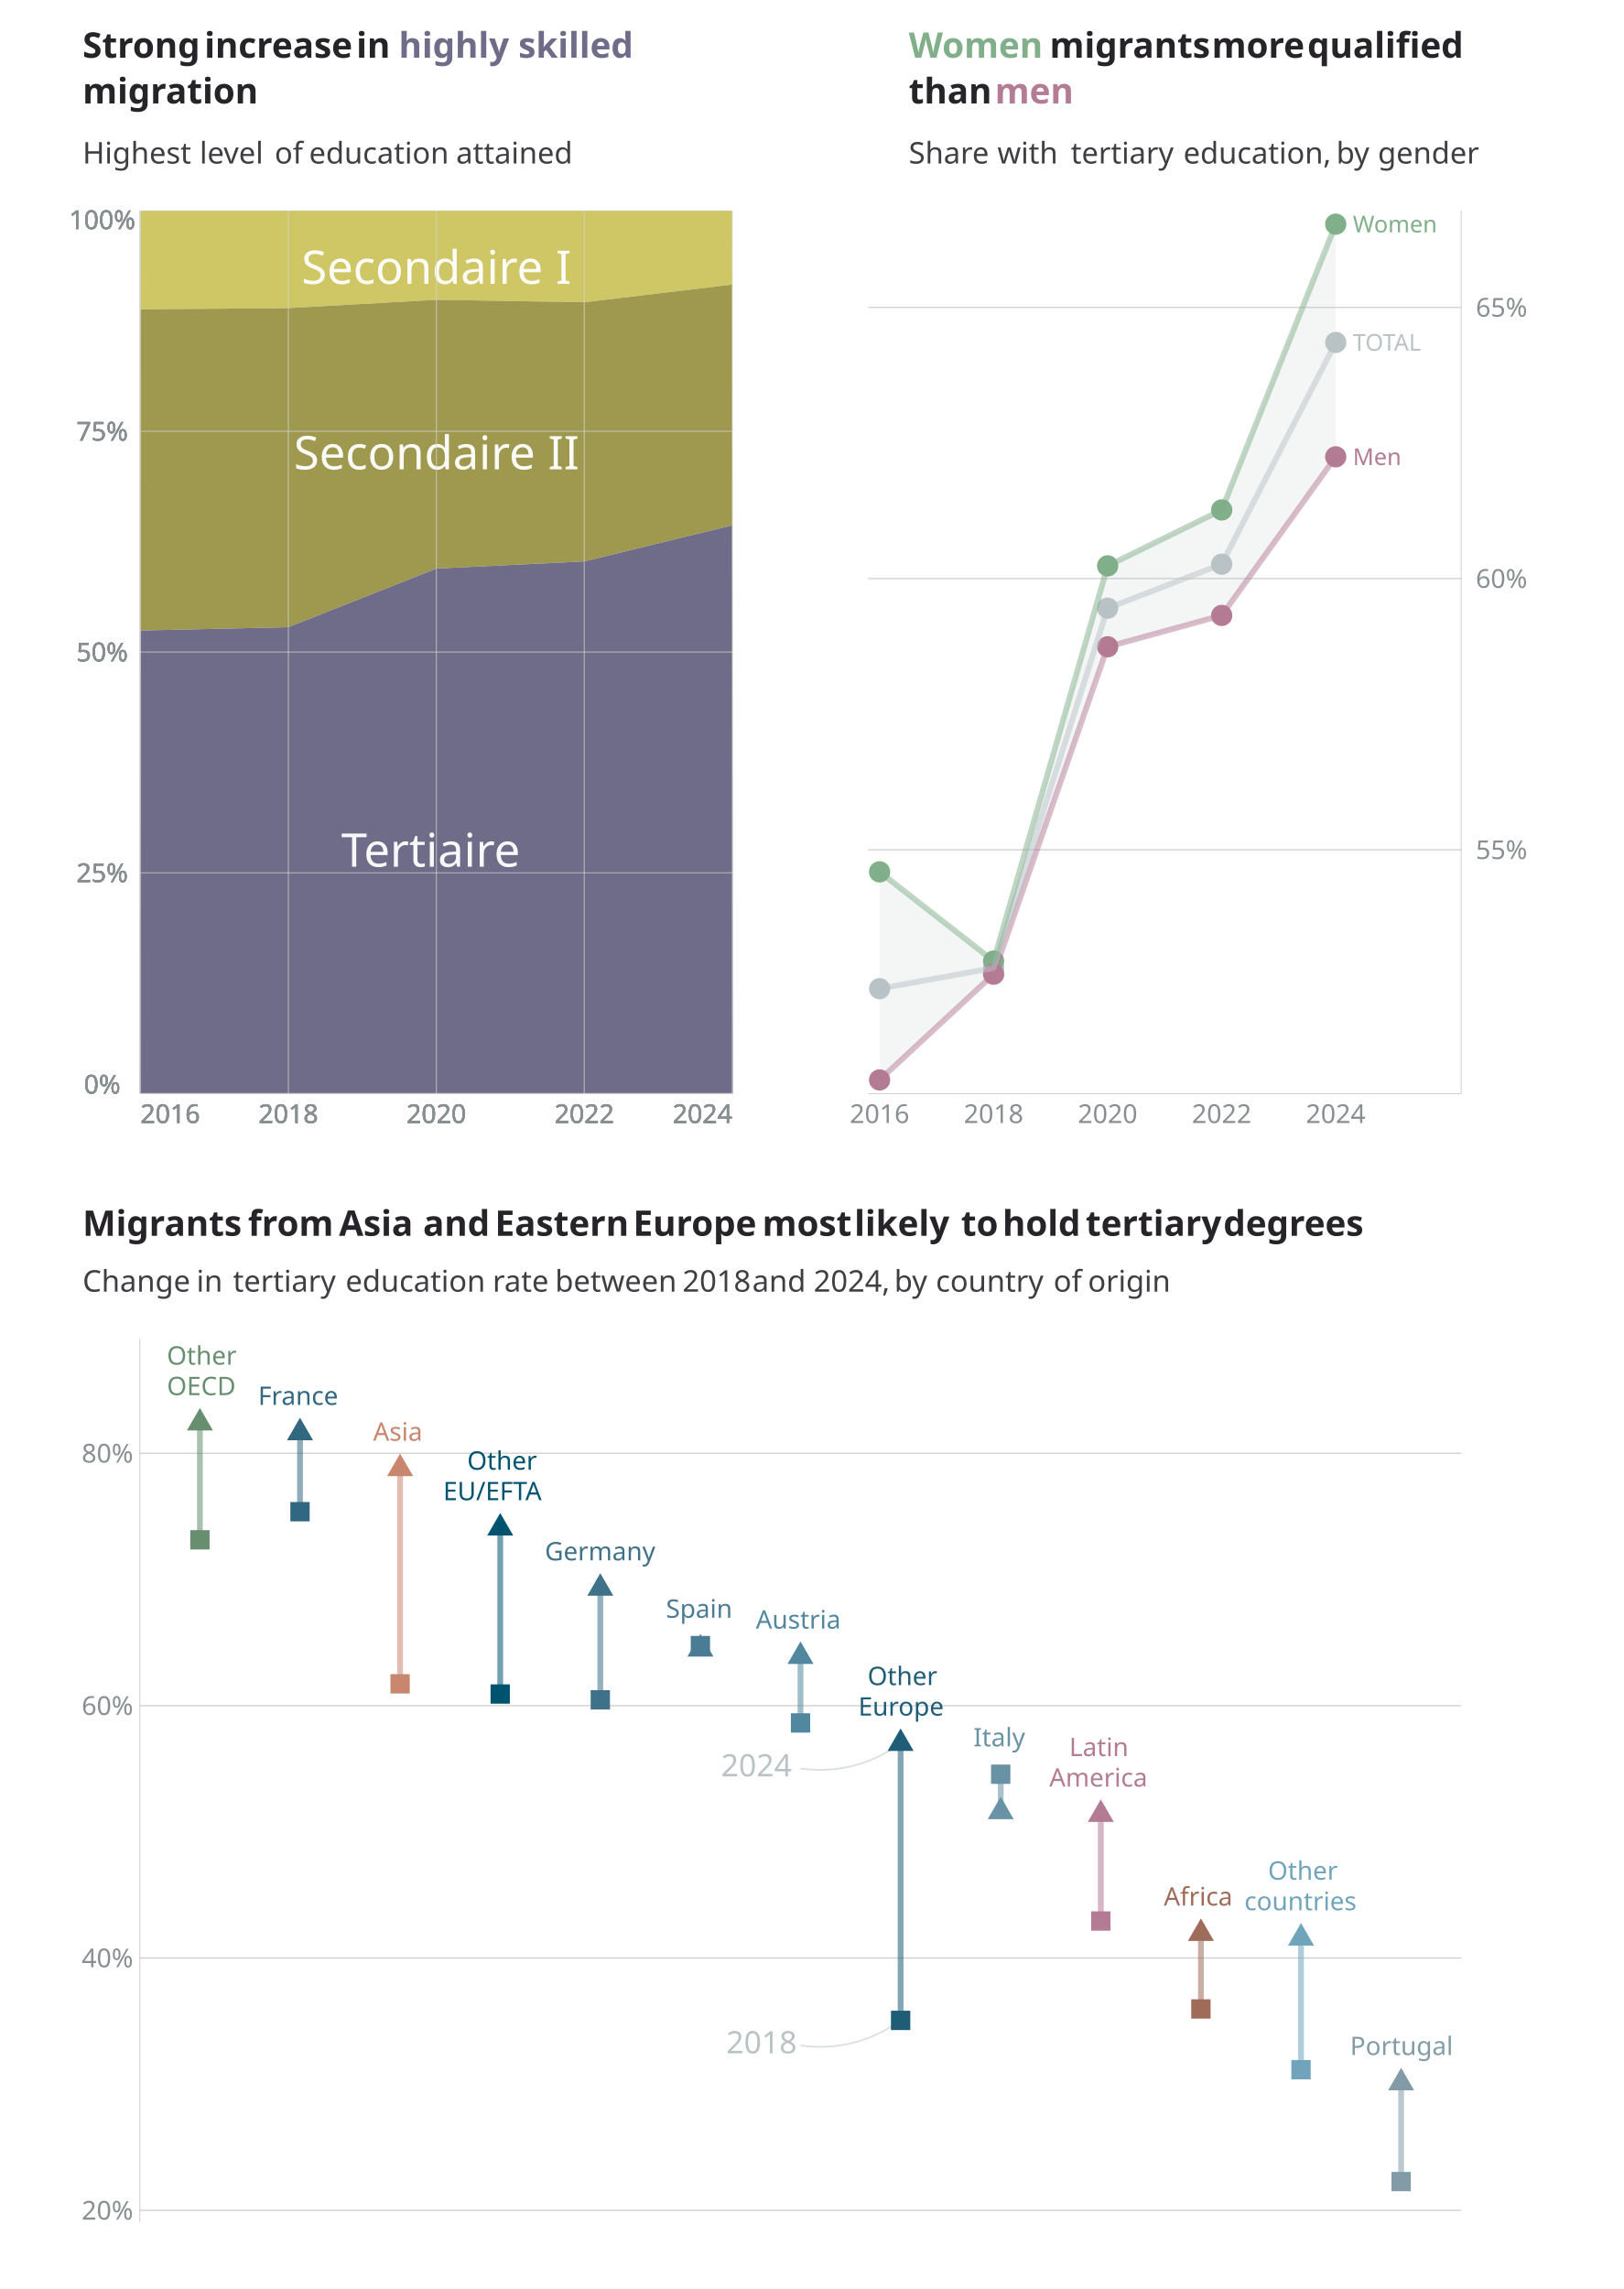
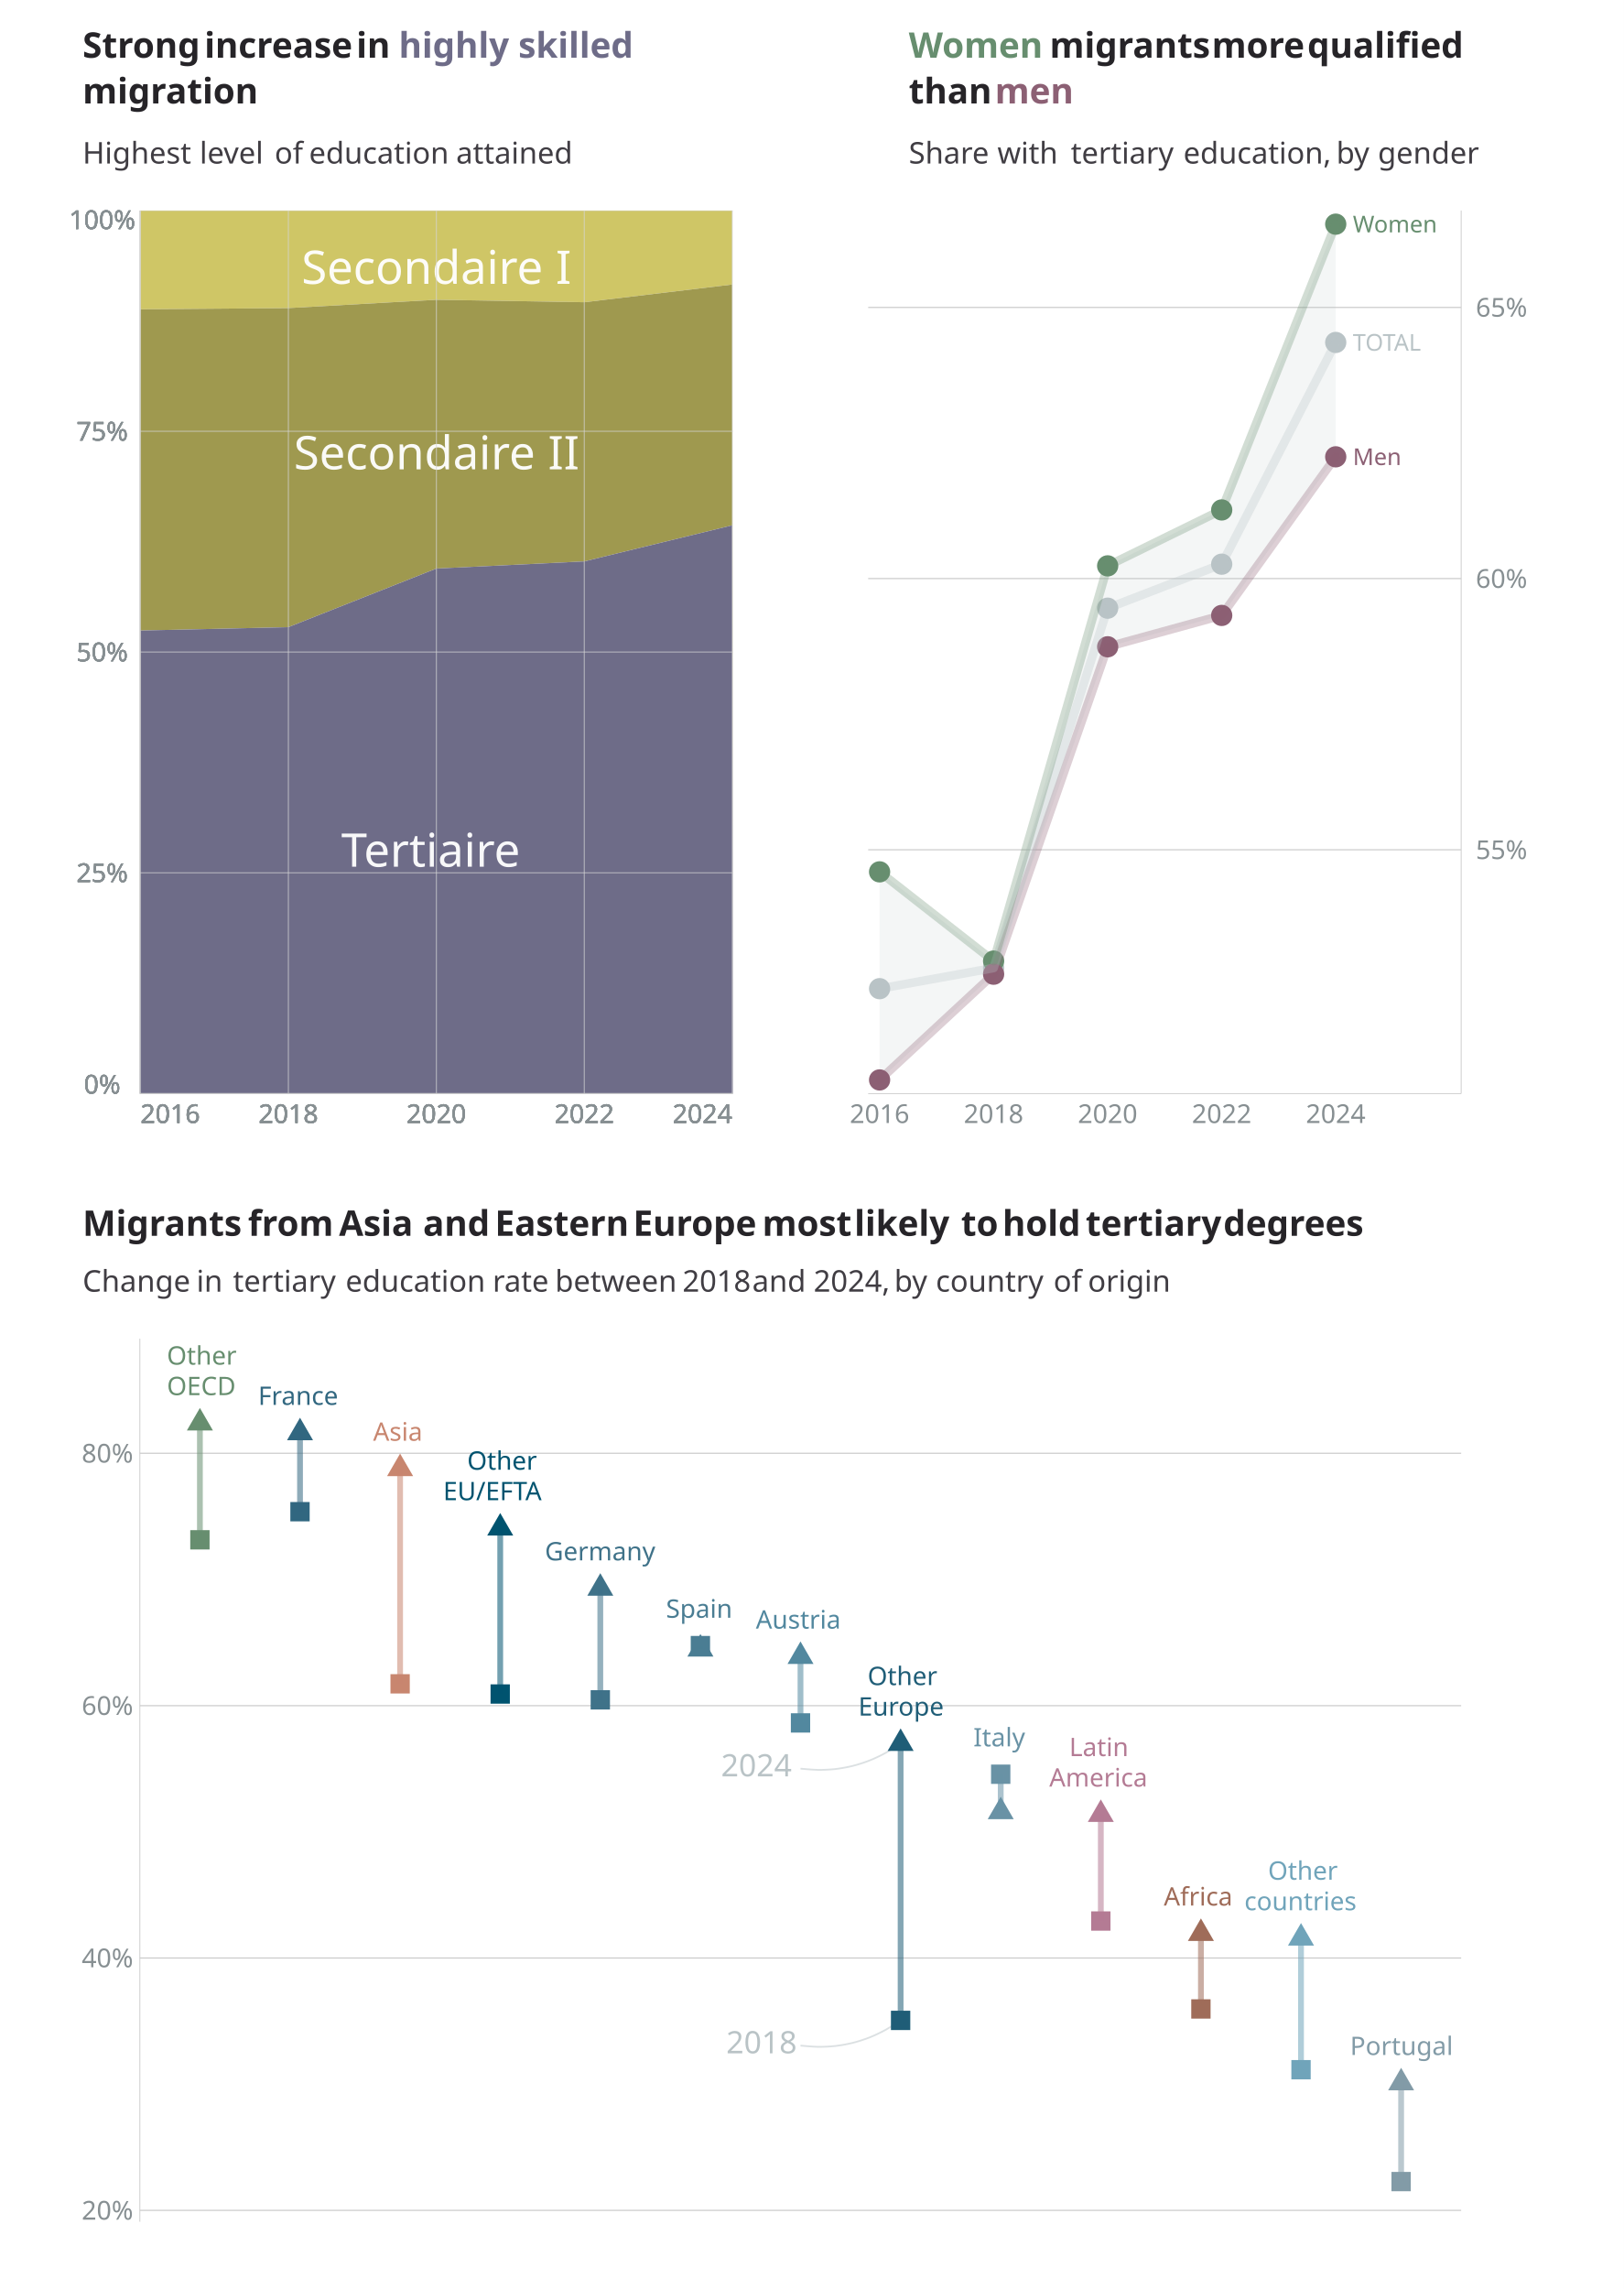
<svg xmlns="http://www.w3.org/2000/svg" width="597.60pt" height="842.40pt" viewBox="0 0 597.60 842.40">
  <g class="svglite">
    <defs>
      <style type="text/css">
    .svglite line, .svglite polyline, .svglite polygon, .svglite path, .svglite rect, .svglite circle {
      fill: none;
      stroke: #000000;
      stroke-linecap: round;
      stroke-linejoin: round;
      stroke-miterlimit: 10.00;
    }
    .svglite text {
      white-space: pre;
    }
    .svglite g.glyphgroup path {
      fill: inherit;
      stroke: none;
    }
  </style>
    </defs>
    <rect width="100%" height="100%" style="stroke: none; fill: #FFFFFF;" />
    <defs>
      <clipPath id="cpMC4wMHw1OTcuNjB8MC4wMHw4NDIuNDA=">
        <rect x="0.00" y="0.00" width="597.60" height="842.40" />
      </clipPath>
    </defs>
    <g clip-path="url(#cpMC4wMHw1OTcuNjB8MC4wMHw4NDIuNDA=)">
      <rect x="0" y="0.00" width="597.60" height="842.40" style="stroke-width: 1.07; stroke: #FFFFFF; fill: #FFFFFF;" />
    </g>
    <defs>
      <clipPath id="cpNTEuNDh8NTM3LjgzfDc3LjQ4fDgxNy42NA==">
        <rect x="51.48" y="77.48" width="486.36" height="740.16" />
      </clipPath>
    </defs>
    <g clip-path="url(#cpNTEuNDh8NTM3LjgzfDc3LjQ4fDgxNy42NA==)">
</g>
    <g clip-path="url(#cpMC4wMHw1OTcuNjB8MC4wMHw4NDIuNDA=)">
</g>
    <defs>
      <clipPath id="cpNS40OHw1OTIuMTJ8NDMwLjYyfDgzNi45Mg==">
        <rect x="5.48" y="430.62" width="586.64" height="406.30" />
      </clipPath>
    </defs>
    <g clip-path="url(#cpNS40OHw1OTIuMTJ8NDMwLjYyfDgzNi45Mg==)">
-       <rect x="5.48" y="430.62" width="586.64" height="406.30" style="stroke-width: 2.13; stroke: #FFFFFF; fill: #FFFFFF;" />
+       <rect x="5.48" y="430.62" width="586.64" height="406.30" style="stroke-width: 0.00; stroke: none; fill: #FFFFFF;" />
    </g>
    <g clip-path="url(#cpMC4wMHw1OTcuNjB8MC4wMHw4NDIuNDA=)">
</g>
    <defs>
      <clipPath id="cpNTEuNDh8NTM3LjgzfDc3LjQ4fDQwMi40Ng==">
        <rect x="51.48" y="77.48" width="486.36" height="324.99" />
      </clipPath>
    </defs>
    <g clip-path="url(#cpNTEuNDh8NTM3LjgzfDc3LjQ4fDQwMi40Ng==)">
</g>
    <g clip-path="url(#cpMC4wMHw1OTcuNjB8MC4wMHw4NDIuNDA=)">
</g>
    <g clip-path="url(#cpNTEuNDh8NTM3LjgzfDc3LjQ4fDQwMi40Ng==)">
</g>
    <g clip-path="url(#cpMC4wMHw1OTcuNjB8MC4wMHw4NDIuNDA=)">
</g>
    <defs>
      <clipPath id="cpNS40OHwyOTQuNjV8NS40OHw0MzAuNjI=">
        <rect x="5.48" y="5.48" width="289.17" height="425.14" />
      </clipPath>
    </defs>
    <g clip-path="url(#cpNS40OHwyOTQuNjV8NS40OHw0MzAuNjI=)">
-       <rect x="5.48" y="5.48" width="289.17" height="425.14" style="stroke-width: 2.13; stroke: #FFFFFF; fill: #FFFFFF;" />
+       <rect x="5.48" y="5.48" width="289.17" height="425.14" style="stroke-width: 0.00; stroke: none; fill: #FFFFFF;" />
    </g>
    <g clip-path="url(#cpMC4wMHw1OTcuNjB8MC4wMHw4NDIuNDA=)">
</g>
    <defs>
      <clipPath id="cpMjk0LjY1fDU5Mi4xMnw1LjQ4fDQzMC42Mg==">
        <rect x="294.65" y="5.48" width="297.47" height="425.14" />
      </clipPath>
    </defs>
    <g clip-path="url(#cpMjk0LjY1fDU5Mi4xMnw1LjQ4fDQzMC42Mg==)">
-       <rect x="294.65" y="5.48" width="297.47" height="425.14" style="stroke-width: 2.13; stroke: #FFFFFF; fill: #FFFFFF;" />
+       <rect x="294.65" y="5.48" width="297.47" height="425.14" style="stroke-width: 0.00; stroke: none; fill: #FFFFFF;" />
    </g>
    <g clip-path="url(#cpMC4wMHw1OTcuNjB8MC4wMHw4NDIuNDA=)">
</g>
    <defs>
      <clipPath id="cpNTEuNDh8MjY5Ljc1fDc3LjQ4fDQwMi40Ng==">
        <rect x="51.48" y="77.48" width="218.27" height="324.99" />
      </clipPath>
    </defs>
    <g clip-path="url(#cpNTEuNDh8MjY5Ljc1fDc3LjQ4fDQwMi40Ng==)">
      <polygon points="51.69,77.48 51.91,77.48 105.93,77.48 106.15,77.48 106.37,77.48 160.39,77.48 160.61,77.48 160.83,77.48 214.85,77.48 215.07,77.48 215.29,77.48 269.31,77.48 269.53,77.48 269.75,402.46 269.53,104.72 269.31,104.74 215.29,111.21 215.07,111.23 214.85,111.23 160.83,110.33 160.61,110.33 160.39,110.34 106.37,113.37 106.15,113.38 105.93,113.39 51.91,113.83 51.69,113.84 51.48,402.46 " style="stroke-width: 0.00; stroke: none; stroke-linecap: butt; fill: #CFC666;" />
      <polyline points="51.69,77.48 51.91,77.48 105.93,77.48 106.15,77.48 106.37,77.48 160.39,77.48 160.61,77.48 160.83,77.48 214.85,77.48 215.07,77.48 215.29,77.48 269.31,77.48 269.53,77.48 " style="stroke-width: 1.07; stroke: none; stroke-linecap: butt;" />
      <polygon points="51.69,113.84 51.91,113.83 105.93,113.39 106.15,113.38 106.37,113.37 160.39,110.34 160.61,110.33 160.83,110.33 214.85,111.23 215.07,111.23 215.29,111.21 269.31,104.74 269.53,104.72 269.75,402.46 269.53,193.32 269.31,193.38 215.29,206.55 215.07,206.61 214.85,206.62 160.83,209.23 160.61,209.24 160.39,209.33 106.37,230.72 106.15,230.80 105.93,230.81 51.91,232.04 51.69,232.04 51.48,402.46 " style="stroke-width: 0.00; stroke: none; stroke-linecap: butt; fill: #9F994F;" />
      <polyline points="51.69,113.84 51.91,113.83 105.93,113.39 106.15,113.38 106.37,113.37 160.39,110.34 160.61,110.33 160.83,110.33 214.85,111.23 215.07,111.23 215.29,111.21 269.31,104.74 269.53,104.72 " style="stroke-width: 1.07; stroke: none; stroke-linecap: butt;" />
      <polygon points="51.69,232.04 51.91,232.04 105.93,230.81 106.15,230.80 106.37,230.72 160.39,209.33 160.61,209.24 160.83,209.23 214.85,206.62 215.07,206.61 215.29,206.55 269.31,193.38 269.53,193.32 269.75,402.46 269.53,402.46 269.31,402.46 215.29,402.46 215.07,402.46 214.85,402.46 160.83,402.46 160.61,402.46 160.39,402.46 106.37,402.46 106.15,402.46 105.93,402.46 51.91,402.46 51.69,402.46 51.48,402.46 " style="stroke-width: 0.00; stroke: none; stroke-linecap: butt; fill: #6E6C88;" />
      <polyline points="51.69,232.04 51.91,232.04 105.93,230.81 106.15,230.80 106.37,230.72 160.39,209.33 160.61,209.24 160.83,209.23 214.85,206.62 215.07,206.61 215.29,206.55 269.31,193.38 269.53,193.32 " style="stroke-width: 1.07; stroke: none; stroke-linecap: butt;" />
      <text x="125.61" y="318.96" style="font-size: 17.07px;fill: #FFFFFF; fill-opacity: 0.95; font-family: &quot;Roboto Slab&quot;;">Tertiaire</text>
      <text x="108.13" y="172.72" style="font-size: 17.07px;fill: #FFFFFF; fill-opacity: 0.95; font-family: &quot;Roboto Slab&quot;;">Secondaire</text>
      <text x="201.68" y="172.72" style="font-size: 17.07px;fill: #FFFFFF; fill-opacity: 0.95; font-family: &quot;Roboto Slab&quot;;">II</text>
      <text x="110.98" y="104.47" style="font-size: 17.07px;fill: #FFFFFF; fill-opacity: 0.95; font-family: &quot;Roboto Slab&quot;;">Secondaire</text>
      <text x="204.53" y="104.47" style="font-size: 17.07px;fill: #FFFFFF; fill-opacity: 0.95; font-family: &quot;Roboto Slab&quot;;">I</text>
-       <rect x="51.48" y="77.48" width="218.27" height="324.99" style="stroke-width: 0.00; stroke: #FFFFFF;" />
+       <rect x="51.48" y="77.48" width="218.27" height="324.99" style="stroke-width: 0.00; stroke: none;" />
      <polyline points="51.48,402.46 269.75,402.46 " style="stroke-width: 0.43; stroke: #D3D3D3; stroke-opacity: 0.60; stroke-linecap: butt;" />
      <polyline points="51.48,321.22 269.75,321.22 " style="stroke-width: 0.43; stroke: #D3D3D3; stroke-opacity: 0.60; stroke-linecap: butt;" />
      <polyline points="51.48,239.97 269.75,239.97 " style="stroke-width: 0.43; stroke: #D3D3D3; stroke-opacity: 0.60; stroke-linecap: butt;" />
      <polyline points="51.48,158.72 269.75,158.72 " style="stroke-width: 0.43; stroke: #D3D3D3; stroke-opacity: 0.60; stroke-linecap: butt;" />
      <polyline points="51.48,77.48 269.75,77.48 " style="stroke-width: 0.43; stroke: #D3D3D3; stroke-opacity: 0.60; stroke-linecap: butt;" />
      <polyline points="51.69,402.46 51.69,77.48 " style="stroke-width: 0.43; stroke: #D3D3D3; stroke-opacity: 0.60; stroke-linecap: butt;" />
      <polyline points="106.15,402.46 106.15,77.48 " style="stroke-width: 0.43; stroke: #D3D3D3; stroke-opacity: 0.60; stroke-linecap: butt;" />
      <polyline points="160.61,402.46 160.61,77.48 " style="stroke-width: 0.43; stroke: #D3D3D3; stroke-opacity: 0.60; stroke-linecap: butt;" />
      <polyline points="215.07,402.46 215.07,77.48 " style="stroke-width: 0.43; stroke: #D3D3D3; stroke-opacity: 0.60; stroke-linecap: butt;" />
      <polyline points="269.53,402.46 269.53,77.48 " style="stroke-width: 0.43; stroke: #D3D3D3; stroke-opacity: 0.60; stroke-linecap: butt;" />
    </g>
    <g clip-path="url(#cpMC4wMHw1OTcuNjB8MC4wMHw4NDIuNDA=)">
      <polyline points="51.48,402.46 51.48,77.48 " style="stroke-width: 0.32; stroke: #CCCCCC; stroke-linecap: butt;" />
      <text x="37.62" y="402.46" text-anchor="middle" style="font-size: 9.60px;fill: #878F92; font-family: &quot;Roboto Slab&quot;;">0%</text>
      <text x="37.62" y="324.63" text-anchor="middle" style="font-size: 9.60px;fill: #878F92; font-family: &quot;Roboto Slab&quot;;">25%</text>
      <text x="37.62" y="243.38" text-anchor="middle" style="font-size: 9.60px;fill: #878F92; font-family: &quot;Roboto Slab&quot;;">50%</text>
      <text x="37.62" y="162.14" text-anchor="middle" style="font-size: 9.60px;fill: #878F92; font-family: &quot;Roboto Slab&quot;;">75%</text>
      <text x="37.62" y="84.30" text-anchor="middle" style="font-size: 9.60px;fill: #878F92; font-family: &quot;Roboto Slab&quot;;">100%</text>
      <text x="37.62" y="402.46" text-anchor="middle" style="font-size: 9.60px;fill: #878F92; font-family: &quot;Roboto Slab&quot;;">0%</text>
      <text x="37.62" y="324.63" text-anchor="middle" style="font-size: 9.60px;fill: #878F92; font-family: &quot;Roboto Slab&quot;;">25%</text>
      <text x="37.62" y="243.38" text-anchor="middle" style="font-size: 9.60px;fill: #878F92; font-family: &quot;Roboto Slab&quot;;">50%</text>
      <text x="37.62" y="162.14" text-anchor="middle" style="font-size: 9.60px;fill: #878F92; font-family: &quot;Roboto Slab&quot;;">75%</text>
      <text x="37.62" y="84.30" text-anchor="middle" style="font-size: 9.60px;fill: #878F92; font-family: &quot;Roboto Slab&quot;;">100%</text>
      <text x="37.62" y="402.46" text-anchor="middle" style="font-size: 9.60px;fill: #878F92; font-family: &quot;Roboto Slab&quot;;">0%</text>
      <text x="37.62" y="324.63" text-anchor="middle" style="font-size: 9.60px;fill: #878F92; font-family: &quot;Roboto Slab&quot;;">25%</text>
      <text x="37.62" y="243.38" text-anchor="middle" style="font-size: 9.60px;fill: #878F92; font-family: &quot;Roboto Slab&quot;;">50%</text>
      <text x="37.62" y="162.14" text-anchor="middle" style="font-size: 9.60px;fill: #878F92; font-family: &quot;Roboto Slab&quot;;">75%</text>
      <text x="37.62" y="84.30" text-anchor="middle" style="font-size: 9.60px;fill: #878F92; font-family: &quot;Roboto Slab&quot;;">100%</text>
      <text x="37.62" y="402.46" text-anchor="middle" style="font-size: 9.60px;fill: #878F92; font-family: &quot;Roboto Slab&quot;;">0%</text>
      <text x="37.62" y="324.63" text-anchor="middle" style="font-size: 9.60px;fill: #878F92; font-family: &quot;Roboto Slab&quot;;">25%</text>
      <text x="37.62" y="243.38" text-anchor="middle" style="font-size: 9.60px;fill: #878F92; font-family: &quot;Roboto Slab&quot;;">50%</text>
      <text x="37.62" y="162.14" text-anchor="middle" style="font-size: 9.60px;fill: #878F92; font-family: &quot;Roboto Slab&quot;;">75%</text>
      <text x="37.62" y="84.30" text-anchor="middle" style="font-size: 9.60px;fill: #878F92; font-family: &quot;Roboto Slab&quot;;">100%</text>
      <text x="37.62" y="402.46" text-anchor="middle" style="font-size: 9.60px;fill: #878F92; font-family: &quot;Roboto Slab&quot;;">0%</text>
      <text x="37.62" y="324.63" text-anchor="middle" style="font-size: 9.60px;fill: #878F92; font-family: &quot;Roboto Slab&quot;;">25%</text>
      <text x="37.62" y="243.38" text-anchor="middle" style="font-size: 9.60px;fill: #878F92; font-family: &quot;Roboto Slab&quot;;">50%</text>
      <text x="37.62" y="162.14" text-anchor="middle" style="font-size: 9.60px;fill: #878F92; font-family: &quot;Roboto Slab&quot;;">75%</text>
      <text x="37.62" y="84.30" text-anchor="middle" style="font-size: 9.60px;fill: #878F92; font-family: &quot;Roboto Slab&quot;;">100%</text>
      <polyline points="51.48,402.46 269.75,402.46 " style="stroke-width: 0.32; stroke: #CCCCCC; stroke-linecap: butt;" />
      <text x="51.69" y="413.30" style="font-size: 9.60px;fill: #878F92; font-family: &quot;Roboto Slab&quot;;">2016</text>
      <text x="106.15" y="413.30" text-anchor="middle" style="font-size: 9.60px;fill: #878F92; font-family: &quot;Roboto Slab&quot;;">2018</text>
      <text x="160.61" y="413.30" text-anchor="middle" style="font-size: 9.60px;fill: #878F92; font-family: &quot;Roboto Slab&quot;;">2020</text>
      <text x="215.07" y="413.30" text-anchor="middle" style="font-size: 9.60px;fill: #878F92; font-family: &quot;Roboto Slab&quot;;">2022</text>
      <text x="269.53" y="413.30" text-anchor="end" style="font-size: 9.60px;fill: #878F92; font-family: &quot;Roboto Slab&quot;;">2024</text>
      <text x="51.69" y="413.30" style="font-size: 9.60px;fill: #878F92; font-family: &quot;Roboto Slab&quot;;">2016</text>
      <text x="106.15" y="413.30" text-anchor="middle" style="font-size: 9.60px;fill: #878F92; font-family: &quot;Roboto Slab&quot;;">2018</text>
      <text x="160.61" y="413.30" text-anchor="middle" style="font-size: 9.60px;fill: #878F92; font-family: &quot;Roboto Slab&quot;;">2020</text>
      <text x="215.07" y="413.30" text-anchor="middle" style="font-size: 9.60px;fill: #878F92; font-family: &quot;Roboto Slab&quot;;">2022</text>
      <text x="269.53" y="413.30" text-anchor="end" style="font-size: 9.60px;fill: #878F92; font-family: &quot;Roboto Slab&quot;;">2024</text>
      <text x="51.69" y="413.30" style="font-size: 9.60px;fill: #878F92; font-family: &quot;Roboto Slab&quot;;">2016</text>
      <text x="106.15" y="413.30" text-anchor="middle" style="font-size: 9.60px;fill: #878F92; font-family: &quot;Roboto Slab&quot;;">2018</text>
      <text x="160.61" y="413.30" text-anchor="middle" style="font-size: 9.60px;fill: #878F92; font-family: &quot;Roboto Slab&quot;;">2020</text>
      <text x="215.07" y="413.30" text-anchor="middle" style="font-size: 9.60px;fill: #878F92; font-family: &quot;Roboto Slab&quot;;">2022</text>
      <text x="269.53" y="413.30" text-anchor="end" style="font-size: 9.60px;fill: #878F92; font-family: &quot;Roboto Slab&quot;;">2024</text>
      <text x="51.69" y="413.30" style="font-size: 9.60px;fill: #878F92; font-family: &quot;Roboto Slab&quot;;">2016</text>
      <text x="106.15" y="413.30" text-anchor="middle" style="font-size: 9.60px;fill: #878F92; font-family: &quot;Roboto Slab&quot;;">2018</text>
      <text x="160.61" y="413.30" text-anchor="middle" style="font-size: 9.60px;fill: #878F92; font-family: &quot;Roboto Slab&quot;;">2020</text>
      <text x="215.07" y="413.30" text-anchor="middle" style="font-size: 9.60px;fill: #878F92; font-family: &quot;Roboto Slab&quot;;">2022</text>
      <text x="269.53" y="413.30" text-anchor="end" style="font-size: 9.60px;fill: #878F92; font-family: &quot;Roboto Slab&quot;;">2024</text>
      <text x="51.69" y="413.30" style="font-size: 9.60px;fill: #878F92; font-family: &quot;Roboto Slab&quot;;">2016</text>
      <text x="106.15" y="413.30" text-anchor="middle" style="font-size: 9.60px;fill: #878F92; font-family: &quot;Roboto Slab&quot;;">2018</text>
      <text x="160.61" y="413.30" text-anchor="middle" style="font-size: 9.60px;fill: #878F92; font-family: &quot;Roboto Slab&quot;;">2020</text>
      <text x="215.07" y="413.30" text-anchor="middle" style="font-size: 9.60px;fill: #878F92; font-family: &quot;Roboto Slab&quot;;">2022</text>
      <text x="269.53" y="413.30" text-anchor="end" style="font-size: 9.60px;fill: #878F92; font-family: &quot;Roboto Slab&quot;;">2024</text>
      <text x="30.39" y="60.19" style="font-size: 11.00px;fill: #403D43; font-family: &quot;Roboto Slab&quot;;">Highest</text>
      <text x="73.47" y="60.19" style="font-size: 11.00px;fill: #403D43; font-family: &quot;Roboto Slab&quot;;">level</text>
      <text x="101.08" y="60.19" style="font-size: 11.00px;fill: #403D43; font-family: &quot;Roboto Slab&quot;;">of</text>
      <text x="113.74" y="60.19" style="font-size: 11.00px;fill: #403D43; font-family: &quot;Roboto Slab&quot;;">education</text>
      <text x="167.88" y="60.19" style="font-size: 11.00px;fill: #403D43; font-family: &quot;Roboto Slab&quot;;">attained</text>
      <text x="30.39" y="21.25" style="font-size: 13.00px; font-weight: 800;fill: #262428; font-family: &quot;Roboto Slab&quot;;">Strong</text>
      <text x="75.22" y="21.25" style="font-size: 13.00px; font-weight: 800;fill: #262428; font-family: &quot;Roboto Slab&quot;;">increase</text>
      <text x="131.14" y="21.25" style="font-size: 13.00px; font-weight: 800;fill: #262428; font-family: &quot;Roboto Slab&quot;;">in</text>
      <text x="146.76" y="21.25" style="font-size: 13.00px; font-weight: 800;fill: #6E6C88; font-family: &quot;Roboto Slab&quot;;">highly</text>
      <text x="190.79" y="21.25" style="font-size: 13.00px; font-weight: 800;fill: #6E6C88; font-family: &quot;Roboto Slab&quot;;">skilled</text>
      <text x="30.39" y="38.08" style="font-size: 13.00px; font-weight: 800;fill: #262428; font-family: &quot;Roboto Slab&quot;;">migration</text>
    </g>
    <defs>
      <clipPath id="cpMzE5LjU2fDUzNy44M3w3Ny40OHw0MDIuNDY=">
        <rect x="319.56" y="77.48" width="218.27" height="324.99" />
      </clipPath>
    </defs>
    <g clip-path="url(#cpMzE5LjU2fDUzNy44M3w3Ny40OHw0MDIuNDY=)">
-       <rect x="319.56" y="77.48" width="218.27" height="324.99" style="stroke-width: 0.00; stroke: #FFFFFF; fill: #FFFFFF;" />
+       <rect x="319.56" y="77.48" width="218.27" height="324.99" style="stroke-width: 0.00; stroke: none; fill: #FFFFFF;" />
      <polyline points="319.56,312.74 537.83,312.74 " style="stroke-width: 0.43; stroke: #CCCCCC; stroke-linecap: butt;" />
      <polyline points="319.56,212.93 537.83,212.93 " style="stroke-width: 0.43; stroke: #CCCCCC; stroke-linecap: butt;" />
      <polyline points="319.56,113.13 537.83,113.13 " style="stroke-width: 0.43; stroke: #CCCCCC; stroke-linecap: butt;" />
      <polygon points="323.76,320.86 365.73,353.69 407.71,208.25 449.69,187.67 491.66,82.50 491.66,168.12 449.69,226.49 407.71,238.03 365.73,358.53 323.76,397.44 " style="stroke-width: 0.00; stroke: none; stroke-linecap: butt; fill: #B9C3C6; fill-opacity: 0.15;" />
      <polyline points="323.76,320.86 365.73,353.69 407.71,208.25 449.69,187.67 491.66,82.50 " style="stroke-width: 1.07; stroke: none; stroke-linecap: butt;" />
      <polyline points="491.66,168.12 449.69,226.49 407.71,238.03 365.73,358.53 323.76,397.44 " style="stroke-width: 1.07; stroke: none; stroke-linecap: butt;" />
      <circle cx="323.76" cy="363.85" r="3.56" style="stroke-width: 0.71; stroke: #B9C3C6; fill: #B9C3C6;" />
      <circle cx="365.73" cy="356.24" r="3.56" style="stroke-width: 0.71; stroke: #B9C3C6; fill: #B9C3C6;" />
      <circle cx="407.71" cy="223.82" r="3.56" style="stroke-width: 0.71; stroke: #B9C3C6; fill: #B9C3C6;" />
      <circle cx="449.69" cy="207.63" r="3.56" style="stroke-width: 0.71; stroke: #B9C3C6; fill: #B9C3C6;" />
      <circle cx="491.66" cy="126.03" r="3.56" style="stroke-width: 0.71; stroke: #B9C3C6; fill: #B9C3C6;" />
-       <circle cx="323.76" cy="320.86" r="3.56" style="stroke-width: 0.71; stroke: #80AF8A; fill: #80AF8A;" />
-       <circle cx="323.76" cy="397.44" r="3.56" style="stroke-width: 0.71; stroke: #B47B94; fill: #B47B94;" />
-       <circle cx="365.73" cy="353.69" r="3.56" style="stroke-width: 0.71; stroke: #80AF8A; fill: #80AF8A;" />
-       <circle cx="365.73" cy="358.53" r="3.56" style="stroke-width: 0.71; stroke: #B47B94; fill: #B47B94;" />
-       <circle cx="407.71" cy="208.25" r="3.56" style="stroke-width: 0.71; stroke: #80AF8A; fill: #80AF8A;" />
-       <circle cx="407.71" cy="238.03" r="3.56" style="stroke-width: 0.71; stroke: #B47B94; fill: #B47B94;" />
-       <circle cx="449.69" cy="187.67" r="3.56" style="stroke-width: 0.71; stroke: #80AF8A; fill: #80AF8A;" />
-       <circle cx="449.69" cy="226.49" r="3.56" style="stroke-width: 0.71; stroke: #B47B94; fill: #B47B94;" />
-       <circle cx="491.66" cy="82.50" r="3.56" style="stroke-width: 0.71; stroke: #80AF8A; fill: #80AF8A;" />
-       <circle cx="491.66" cy="168.12" r="3.56" style="stroke-width: 0.71; stroke: #B47B94; fill: #B47B94;" />
-       <polyline points="323.76,397.44 365.73,358.53 407.71,238.03 449.69,226.49 491.66,168.12 " style="stroke-width: 2.13; stroke: #B47B94; stroke-opacity: 0.50;" />
-       <polyline points="323.76,363.85 365.73,356.24 407.71,223.82 449.69,207.63 491.66,126.03 " style="stroke-width: 2.13; stroke: #B9C3C6; stroke-opacity: 0.50;" />
-       <polyline points="323.76,320.86 365.73,353.69 407.71,208.25 449.69,187.67 491.66,82.50 " style="stroke-width: 2.13; stroke: #80AF8A; stroke-opacity: 0.50;" />
-       <text x="497.96" y="171.16" style="font-size: 8.54px;fill: #B47B94; font-family: &quot;Roboto Slab&quot;;">Men</text>
+       <circle cx="323.76" cy="320.86" r="3.56" style="stroke-width: 0.71; stroke: #678E6F; fill: #678E6F;" />
+       <circle cx="323.76" cy="397.44" r="3.56" style="stroke-width: 0.71; stroke: #8C6074; fill: #8C6074;" />
+       <circle cx="365.73" cy="353.69" r="3.56" style="stroke-width: 0.71; stroke: #678E6F; fill: #678E6F;" />
+       <circle cx="365.73" cy="358.53" r="3.56" style="stroke-width: 0.71; stroke: #8C6074; fill: #8C6074;" />
+       <circle cx="407.71" cy="208.25" r="3.56" style="stroke-width: 0.71; stroke: #678E6F; fill: #678E6F;" />
+       <circle cx="407.71" cy="238.03" r="3.56" style="stroke-width: 0.71; stroke: #8C6074; fill: #8C6074;" />
+       <circle cx="449.69" cy="187.67" r="3.56" style="stroke-width: 0.71; stroke: #678E6F; fill: #678E6F;" />
+       <circle cx="449.69" cy="226.49" r="3.56" style="stroke-width: 0.71; stroke: #8C6074; fill: #8C6074;" />
+       <circle cx="491.66" cy="82.50" r="3.56" style="stroke-width: 0.71; stroke: #678E6F; fill: #678E6F;" />
+       <circle cx="491.66" cy="168.12" r="3.56" style="stroke-width: 0.71; stroke: #8C6074; fill: #8C6074;" />
+       <polyline points="323.76,397.44 365.73,358.53 407.71,238.03 449.69,226.49 491.66,168.12 " style="stroke-width: 3.20; stroke: #8C6074; stroke-opacity: 0.30;" />
+       <polyline points="323.76,363.85 365.73,356.24 407.71,223.82 449.69,207.63 491.66,126.03 " style="stroke-width: 3.20; stroke: #B9C3C6; stroke-opacity: 0.30;" />
+       <polyline points="323.76,320.86 365.73,353.69 407.71,208.25 449.69,187.67 491.66,82.50 " style="stroke-width: 3.20; stroke: #678E6F; stroke-opacity: 0.30;" />
+       <text x="497.96" y="171.16" style="font-size: 8.54px;fill: #8C6074; font-family: &quot;Roboto Slab&quot;;">Men</text>
      <text x="497.96" y="129.07" style="font-size: 8.54px;fill: #B9C3C6; font-family: &quot;Roboto Slab&quot;;">TOTAL</text>
-       <text x="497.96" y="85.53" style="font-size: 8.54px;fill: #80AF8A; font-family: &quot;Roboto Slab&quot;;">Women</text>
+       <text x="497.96" y="85.53" style="font-size: 8.54px;fill: #678E6F; font-family: &quot;Roboto Slab&quot;;">Women</text>
    </g>
    <g clip-path="url(#cpMC4wMHw1OTcuNjB8MC4wMHw4NDIuNDA=)">
      <polyline points="537.83,402.46 537.83,77.48 " style="stroke-width: 0.32; stroke: #CCCCCC; stroke-linecap: butt;" />
      <text x="543.21" y="316.15" style="font-size: 9.60px;fill: #878F92; font-family: &quot;Roboto Slab&quot;;">55%</text>
      <text x="543.21" y="216.35" style="font-size: 9.60px;fill: #878F92; font-family: &quot;Roboto Slab&quot;;">60%</text>
      <text x="543.21" y="116.54" style="font-size: 9.60px;fill: #878F92; font-family: &quot;Roboto Slab&quot;;">65%</text>
      <polyline points="319.56,402.46 537.83,402.46 " style="stroke-width: 0.32; stroke: #CCCCCC; stroke-linecap: butt;" />
      <text x="323.76" y="413.30" text-anchor="middle" style="font-size: 9.60px;fill: #878F92; font-family: &quot;Roboto Slab&quot;;">2016</text>
      <text x="365.73" y="413.30" text-anchor="middle" style="font-size: 9.60px;fill: #878F92; font-family: &quot;Roboto Slab&quot;;">2018</text>
      <text x="407.71" y="413.30" text-anchor="middle" style="font-size: 9.60px;fill: #878F92; font-family: &quot;Roboto Slab&quot;;">2020</text>
      <text x="449.69" y="413.30" text-anchor="middle" style="font-size: 9.60px;fill: #878F92; font-family: &quot;Roboto Slab&quot;;">2022</text>
      <text x="491.66" y="413.30" text-anchor="middle" style="font-size: 9.60px;fill: #878F92; font-family: &quot;Roboto Slab&quot;;">2024</text>
      <text x="334.50" y="60.19" style="font-size: 11.00px;fill: #403D43; font-family: &quot;Roboto Slab&quot;;">Share</text>
      <text x="367.13" y="60.19" style="font-size: 11.00px;fill: #403D43; font-family: &quot;Roboto Slab&quot;;">with</text>
      <text x="394.15" y="60.19" style="font-size: 11.00px;fill: #403D43; font-family: &quot;Roboto Slab&quot;;">tertiary</text>
      <text x="435.57" y="60.19" style="font-size: 11.00px;fill: #403D43; font-family: &quot;Roboto Slab&quot;;">education,</text>
      <text x="491.87" y="60.19" style="font-size: 11.00px;fill: #403D43; font-family: &quot;Roboto Slab&quot;;">by</text>
      <text x="507.16" y="60.19" style="font-size: 11.00px;fill: #403D43; font-family: &quot;Roboto Slab&quot;;">gender</text>
-       <text x="334.50" y="21.25" style="font-size: 13.00px; font-weight: 800;fill: #80AF8A; font-family: &quot;Roboto Slab&quot;;">Women</text>
+       <text x="334.50" y="21.25" style="font-size: 13.00px; font-weight: 800;fill: #678E6F; font-family: &quot;Roboto Slab&quot;;">Women</text>
      <text x="386.35" y="21.25" style="font-size: 13.00px; font-weight: 800;fill: #262428; font-family: &quot;Roboto Slab&quot;;">migrants</text>
      <text x="446.03" y="21.25" style="font-size: 13.00px; font-weight: 800;fill: #262428; font-family: &quot;Roboto Slab&quot;;">more</text>
      <text x="481.22" y="21.25" style="font-size: 13.00px; font-weight: 800;fill: #262428; font-family: &quot;Roboto Slab&quot;;">qualified</text>
      <text x="334.50" y="38.08" style="font-size: 13.00px; font-weight: 800;fill: #262428; font-family: &quot;Roboto Slab&quot;;">than</text>
-       <text x="366.19" y="38.08" style="font-size: 13.00px; font-weight: 800;fill: #B47B94; font-family: &quot;Roboto Slab&quot;;">men</text>
+       <text x="366.19" y="38.08" style="font-size: 13.00px; font-weight: 800;fill: #8C6074; font-family: &quot;Roboto Slab&quot;;">men</text>
    </g>
    <defs>
      <clipPath id="cpNTEuNDh8NTM3LjgzfDQ5Mi42NXw4MTcuNjQ=">
        <rect x="51.48" y="492.65" width="486.36" height="324.99" />
      </clipPath>
    </defs>
    <g clip-path="url(#cpNTEuNDh8NTM3LjgzfDQ5Mi42NXw4MTcuNjQ=)">
-       <rect x="51.48" y="492.65" width="486.36" height="324.99" style="stroke-width: 0.00; stroke: #FFFFFF; fill: #FFFFFF;" />
+       <rect x="51.48" y="492.65" width="486.36" height="324.99" style="stroke-width: 0.00; stroke: none; fill: #FFFFFF;" />
      <polyline points="51.48,813.46 537.83,813.46 " style="stroke-width: 0.43; stroke: #CCCCCC; stroke-linecap: butt;" />
      <polyline points="51.48,720.59 537.83,720.59 " style="stroke-width: 0.43; stroke: #CCCCCC; stroke-linecap: butt;" />
      <polyline points="51.48,627.72 537.83,627.72 " style="stroke-width: 0.43; stroke: #CCCCCC; stroke-linecap: butt;" />
      <polyline points="51.48,534.84 537.83,534.84 " style="stroke-width: 0.43; stroke: #CCCCCC; stroke-linecap: butt;" />
      <polyline points="294.65,752.83 294.94,752.85 296.24,752.96 297.95,753.10 299.48,753.21 300.86,753.27 301.13,753.27 302.47,753.27 303.70,753.23 304.82,753.18 306.02,753.10 307.34,752.98 307.61,752.95 308.93,752.77 310.15,752.58 311.25,752.38 312.43,752.14 313.72,751.85 313.98,751.78 315.28,751.43 316.46,751.08 317.52,750.73 318.66,750.35 319.90,749.89 320.15,749.79 321.39,749.27 322.51,748.76 323.52,748.28 324.60,747.75 325.77,747.13 326.01,747.00 327.19,746.31 328.45,745.52 329.88,744.59 331.11,743.80 331.50,743.54 331.50,743.54 " style="stroke-width: 0.64; stroke: #B9C3C6; stroke-opacity: 0.50; stroke-linecap: butt;" />
      <polyline points="294.65,650.91 294.94,650.93 296.24,651.04 297.95,651.18 299.48,651.28 300.86,651.34 301.13,651.35 302.47,651.35 303.70,651.31 304.82,651.25 306.02,651.18 307.34,651.06 307.61,651.03 308.93,650.85 310.15,650.65 311.25,650.45 312.43,650.22 313.72,649.92 313.98,649.86 315.28,649.51 316.46,649.15 317.52,648.81 318.66,648.42 319.90,647.96 320.15,647.86 321.39,647.35 322.51,646.84 323.52,646.36 324.60,645.83 325.77,645.21 326.01,645.08 327.19,644.39 328.45,643.60 329.88,642.67 331.11,641.87 331.50,641.62 331.50,641.62 " style="stroke-width: 0.64; stroke: #B9C3C6; stroke-opacity: 0.50; stroke-linecap: butt;" />
      <text x="267.30" y="755.66" style="font-size: 11.38px;fill: #B9C3C6; font-family: &quot;Roboto Slab&quot;;">2018</text>
      <text x="265.40" y="653.74" style="font-size: 11.38px;fill: #B9C3C6; font-family: &quot;Roboto Slab&quot;;">2024</text>
      <polygon points="73.58,518.15 78.37,526.44 68.79,526.44 " style="stroke-width: 0.71; stroke: none; fill: #678E6F;" />
      <polygon points="110.43,521.74 115.22,530.04 105.64,530.04 " style="stroke-width: 0.71; stroke: none; fill: #316780;" />
      <polygon points="147.27,534.95 152.06,543.24 142.48,543.24 " style="stroke-width: 0.71; stroke: none; fill: #C8866F;" />
      <polygon points="184.12,556.82 188.91,565.11 179.33,565.11 " style="stroke-width: 0.71; stroke: none; fill: #00536F;" />
      <polygon points="220.96,578.96 225.75,587.26 216.18,587.26 " style="stroke-width: 0.71; stroke: none; fill: #3F7289;" />
      <polygon points="257.81,601.35 262.60,609.65 253.02,609.65 " style="stroke-width: 0.71; stroke: none; fill: #4A7D93;" />
      <polygon points="294.65,604.08 299.44,612.37 289.87,612.37 " style="stroke-width: 0.71; stroke: none; fill: #52889F;" />
      <polygon points="331.50,636.09 336.29,644.38 326.71,644.38 " style="stroke-width: 0.71; stroke: none; fill: #1F5D77;" />
      <polygon points="368.35,661.21 373.13,669.50 363.56,669.50 " style="stroke-width: 0.71; stroke: none; fill: #6992A5;" />
      <polygon points="405.19,662.22 409.98,670.51 400.40,670.51 " style="stroke-width: 0.71; stroke: none; fill: #B47B94;" />
      <polygon points="442.04,706.01 446.82,714.30 437.25,714.30 " style="stroke-width: 0.71; stroke: none; fill: #9F6C59;" />
      <polygon points="478.88,707.72 483.67,716.01 474.09,716.01 " style="stroke-width: 0.71; stroke: none; fill: #70A4BA;" />
      <polygon points="515.73,760.99 520.51,769.29 510.94,769.29 " style="stroke-width: 0.71; stroke: none; fill: #829BA7;" />
      <polygon points="106.87,559.89 113.98,559.89 113.98,552.78 106.87,552.78 " style="stroke-width: 0.71; stroke: none; fill: #316780;" />
      <polygon points="70.03,570.24 77.14,570.24 77.14,563.13 70.03,563.13 " style="stroke-width: 0.71; stroke: none; fill: #678E6F;" />
      <polygon points="254.25,609.17 261.36,609.17 261.36,602.06 254.25,602.06 " style="stroke-width: 0.71; stroke: none; fill: #4A7D93;" />
      <polygon points="143.72,623.24 150.83,623.24 150.83,616.13 143.72,616.13 " style="stroke-width: 0.71; stroke: none; fill: #C8866F;" />
      <polygon points="180.56,626.99 187.67,626.99 187.67,619.88 180.56,619.88 " style="stroke-width: 0.71; stroke: none; fill: #00536F;" />
      <polygon points="217.41,629.13 224.52,629.13 224.52,622.02 217.41,622.02 " style="stroke-width: 0.71; stroke: none; fill: #3F7289;" />
      <polygon points="291.10,637.63 298.21,637.63 298.21,630.52 291.10,630.52 " style="stroke-width: 0.71; stroke: none; fill: #52889F;" />
      <polygon points="364.79,656.51 371.90,656.51 371.90,649.40 364.79,649.40 " style="stroke-width: 0.71; stroke: none; fill: #6992A5;" />
      <polygon points="401.64,710.53 408.75,710.53 408.75,703.42 401.64,703.42 " style="stroke-width: 0.71; stroke: none; fill: #B47B94;" />
      <polygon points="438.48,742.89 445.59,742.89 445.59,735.78 438.48,735.78 " style="stroke-width: 0.71; stroke: none; fill: #9F6C59;" />
      <polygon points="327.94,747.10 335.06,747.10 335.06,739.99 327.94,739.99 " style="stroke-width: 0.71; stroke: none; fill: #1F5D77;" />
      <polygon points="475.33,765.25 482.44,765.25 482.44,758.14 475.33,758.14 " style="stroke-width: 0.71; stroke: none; fill: #70A4BA;" />
      <polygon points="512.17,806.42 519.28,806.42 519.28,799.31 512.17,799.31 " style="stroke-width: 0.71; stroke: none; fill: #829BA7;" />
      <line x1="110.43" y1="556.33" x2="110.43" y2="527.27" style="stroke-width: 2.13; stroke: #316780; stroke-opacity: 0.55; stroke-linecap: butt;" />
      <line x1="73.58" y1="566.68" x2="73.58" y2="523.68" style="stroke-width: 2.13; stroke: #678E6F; stroke-opacity: 0.55; stroke-linecap: butt;" />
      <line x1="257.81" y1="605.62" x2="257.81" y2="606.88" style="stroke-width: 2.13; stroke: #4A7D93; stroke-opacity: 0.55; stroke-linecap: butt;" />
      <line x1="147.27" y1="619.69" x2="147.27" y2="540.48" style="stroke-width: 2.13; stroke: #C8866F; stroke-opacity: 0.55; stroke-linecap: butt;" />
      <line x1="184.12" y1="623.43" x2="184.12" y2="562.35" style="stroke-width: 2.13; stroke: #00536F; stroke-opacity: 0.55; stroke-linecap: butt;" />
      <line x1="220.96" y1="625.58" x2="220.96" y2="584.49" style="stroke-width: 2.13; stroke: #3F7289; stroke-opacity: 0.55; stroke-linecap: butt;" />
      <line x1="294.65" y1="634.08" x2="294.65" y2="609.60" style="stroke-width: 2.13; stroke: #52889F; stroke-opacity: 0.55; stroke-linecap: butt;" />
      <line x1="368.35" y1="652.95" x2="368.35" y2="666.73" style="stroke-width: 2.13; stroke: #6992A5; stroke-opacity: 0.55; stroke-linecap: butt;" />
      <line x1="405.19" y1="706.97" x2="405.19" y2="667.75" style="stroke-width: 2.13; stroke: #B47B94; stroke-opacity: 0.55; stroke-linecap: butt;" />
      <line x1="442.04" y1="739.34" x2="442.04" y2="711.54" style="stroke-width: 2.13; stroke: #9F6C59; stroke-opacity: 0.55; stroke-linecap: butt;" />
      <line x1="331.50" y1="743.54" x2="331.50" y2="641.62" style="stroke-width: 2.13; stroke: #1F5D77; stroke-opacity: 0.55; stroke-linecap: butt;" />
      <line x1="478.88" y1="761.70" x2="478.88" y2="713.24" style="stroke-width: 2.13; stroke: #70A4BA; stroke-opacity: 0.55; stroke-linecap: butt;" />
      <line x1="515.73" y1="802.87" x2="515.73" y2="766.52" style="stroke-width: 2.13; stroke: #829BA7; stroke-opacity: 0.55; stroke-linecap: butt;" />
      <text x="61.41" y="502.21" style="font-size: 9.39px;fill: #678E6F; font-family: &quot;Roboto Slab&quot;;">Other</text>
      <text x="61.43" y="513.43" style="font-size: 9.39px;fill: #678E6F; font-family: &quot;Roboto Slab&quot;;">OECD</text>
      <text x="95.04" y="517.02" style="font-size: 9.39px;fill: #316780; font-family: &quot;Roboto Slab&quot;;">France</text>
      <text x="137.33" y="530.23" style="font-size: 9.39px;fill: #C8866F; font-family: &quot;Roboto Slab&quot;;">Asia</text>
      <text x="171.95" y="540.88" style="font-size: 9.39px;fill: #00536F; font-family: &quot;Roboto Slab&quot;;">Other</text>
      <text x="163.14" y="552.10" style="font-size: 9.39px;fill: #00536F; font-family: &quot;Roboto Slab&quot;;">EU/EFTA</text>
      <text x="200.56" y="574.25" style="font-size: 9.39px;fill: #3F7289; font-family: &quot;Roboto Slab&quot;;">Germany</text>
      <text x="245.13" y="595.37" style="font-size: 9.39px;fill: #4A7D93; font-family: &quot;Roboto Slab&quot;;">Spain</text>
      <text x="278.22" y="599.36" style="font-size: 9.39px;fill: #52889F; font-family: &quot;Roboto Slab&quot;;">Austria</text>
      <text x="319.33" y="620.15" style="font-size: 9.39px;fill: #1F5D77; font-family: &quot;Roboto Slab&quot;;">Other</text>
      <text x="315.95" y="631.37" style="font-size: 9.39px;fill: #1F5D77; font-family: &quot;Roboto Slab&quot;;">Europe</text>
      <text x="358.28" y="642.70" style="font-size: 9.39px;fill: #6992A5; font-family: &quot;Roboto Slab&quot;;">Italy</text>
      <text x="393.58" y="646.28" style="font-size: 9.39px;fill: #B47B94; font-family: &quot;Roboto Slab&quot;;">Latin</text>
      <text x="386.22" y="657.50" style="font-size: 9.39px;fill: #B47B94; font-family: &quot;Roboto Slab&quot;;">America</text>
      <text x="428.37" y="701.29" style="font-size: 9.39px;fill: #9F6C59; font-family: &quot;Roboto Slab&quot;;">Africa</text>
      <text x="466.71" y="691.77" style="font-size: 9.39px;fill: #70A4BA; font-family: &quot;Roboto Slab&quot;;">Other</text>
      <text x="458.03" y="703.00" style="font-size: 9.39px;fill: #70A4BA; font-family: &quot;Roboto Slab&quot;;">countries</text>
      <text x="496.95" y="756.28" style="font-size: 9.39px;fill: #829BA7; font-family: &quot;Roboto Slab&quot;;">Portugal</text>
    </g>
    <g clip-path="url(#cpMC4wMHw1OTcuNjB8MC4wMHw4NDIuNDA=)">
      <polyline points="51.48,817.64 51.48,492.65 " style="stroke-width: 0.32; stroke: #CCCCCC; stroke-linecap: butt;" />
      <text x="39.55" y="816.87" text-anchor="middle" style="font-size: 9.60px;fill: #878F92; font-family: &quot;Roboto Slab&quot;;">20%</text>
      <text x="39.55" y="724.00" text-anchor="middle" style="font-size: 9.60px;fill: #878F92; font-family: &quot;Roboto Slab&quot;;">40%</text>
      <text x="39.55" y="631.13" text-anchor="middle" style="font-size: 9.60px;fill: #878F92; font-family: &quot;Roboto Slab&quot;;">60%</text>
      <text x="39.55" y="538.26" text-anchor="middle" style="font-size: 9.60px;fill: #878F92; font-family: &quot;Roboto Slab&quot;;">80%</text>
      <text x="30.39" y="475.36" style="font-size: 11.00px;fill: #403D43; font-family: &quot;Roboto Slab&quot;;">Change</text>
      <text x="72.31" y="475.36" style="font-size: 11.00px;fill: #403D43; font-family: &quot;Roboto Slab&quot;;">in</text>
      <text x="85.76" y="475.36" style="font-size: 11.00px;fill: #403D43; font-family: &quot;Roboto Slab&quot;;">tertiary</text>
      <text x="127.18" y="475.36" style="font-size: 11.00px;fill: #403D43; font-family: &quot;Roboto Slab&quot;;">education</text>
      <text x="181.31" y="475.36" style="font-size: 11.00px;fill: #403D43; font-family: &quot;Roboto Slab&quot;;">rate</text>
      <text x="204.32" y="475.36" style="font-size: 11.00px;fill: #403D43; font-family: &quot;Roboto Slab&quot;;">between</text>
      <text x="251.20" y="475.36" style="font-size: 11.00px;fill: #403D43; font-family: &quot;Roboto Slab&quot;;">2018</text>
      <text x="276.89" y="475.36" style="font-size: 11.00px;fill: #403D43; font-family: &quot;Roboto Slab&quot;;">and</text>
      <text x="299.46" y="475.36" style="font-size: 11.00px;fill: #403D43; font-family: &quot;Roboto Slab&quot;;">2024,</text>
      <text x="329.16" y="475.36" style="font-size: 11.00px;fill: #403D43; font-family: &quot;Roboto Slab&quot;;">by</text>
      <text x="344.44" y="475.36" style="font-size: 11.00px;fill: #403D43; font-family: &quot;Roboto Slab&quot;;">country</text>
      <text x="387.76" y="475.36" style="font-size: 11.00px;fill: #403D43; font-family: &quot;Roboto Slab&quot;;">of</text>
      <text x="400.42" y="475.36" style="font-size: 11.00px;fill: #403D43; font-family: &quot;Roboto Slab&quot;;">origin</text>
      <text x="30.39" y="454.80" style="font-size: 13.00px; font-weight: 800;fill: #262428; font-family: &quot;Roboto Slab&quot;;">Migrants</text>
      <text x="91.27" y="454.80" style="font-size: 13.00px; font-weight: 800;fill: #262428; font-family: &quot;Roboto Slab&quot;;">from</text>
      <text x="124.79" y="454.80" style="font-size: 13.00px; font-weight: 800;fill: #262428; font-family: &quot;Roboto Slab&quot;;">Asia</text>
      <text x="155.69" y="454.80" style="font-size: 13.00px; font-weight: 800;fill: #262428; font-family: &quot;Roboto Slab&quot;;">and</text>
      <text x="182.14" y="454.80" style="font-size: 13.00px; font-weight: 800;fill: #262428; font-family: &quot;Roboto Slab&quot;;">Eastern</text>
      <text x="233.03" y="454.80" style="font-size: 13.00px; font-weight: 800;fill: #262428; font-family: &quot;Roboto Slab&quot;;">Europe</text>
      <text x="280.57" y="454.80" style="font-size: 13.00px; font-weight: 800;fill: #262428; font-family: &quot;Roboto Slab&quot;;">most</text>
      <text x="314.44" y="454.80" style="font-size: 13.00px; font-weight: 800;fill: #262428; font-family: &quot;Roboto Slab&quot;;">likely</text>
      <text x="353.75" y="454.80" style="font-size: 13.00px; font-weight: 800;fill: #262428; font-family: &quot;Roboto Slab&quot;;">to</text>
      <text x="368.98" y="454.80" style="font-size: 13.00px; font-weight: 800;fill: #262428; font-family: &quot;Roboto Slab&quot;;">hold</text>
      <text x="399.61" y="454.80" style="font-size: 13.00px; font-weight: 800;fill: #262428; font-family: &quot;Roboto Slab&quot;;">tertiary</text>
      <text x="450.30" y="454.80" style="font-size: 13.00px; font-weight: 800;fill: #262428; font-family: &quot;Roboto Slab&quot;;">degrees</text>
    </g>
  </g>
</svg>
